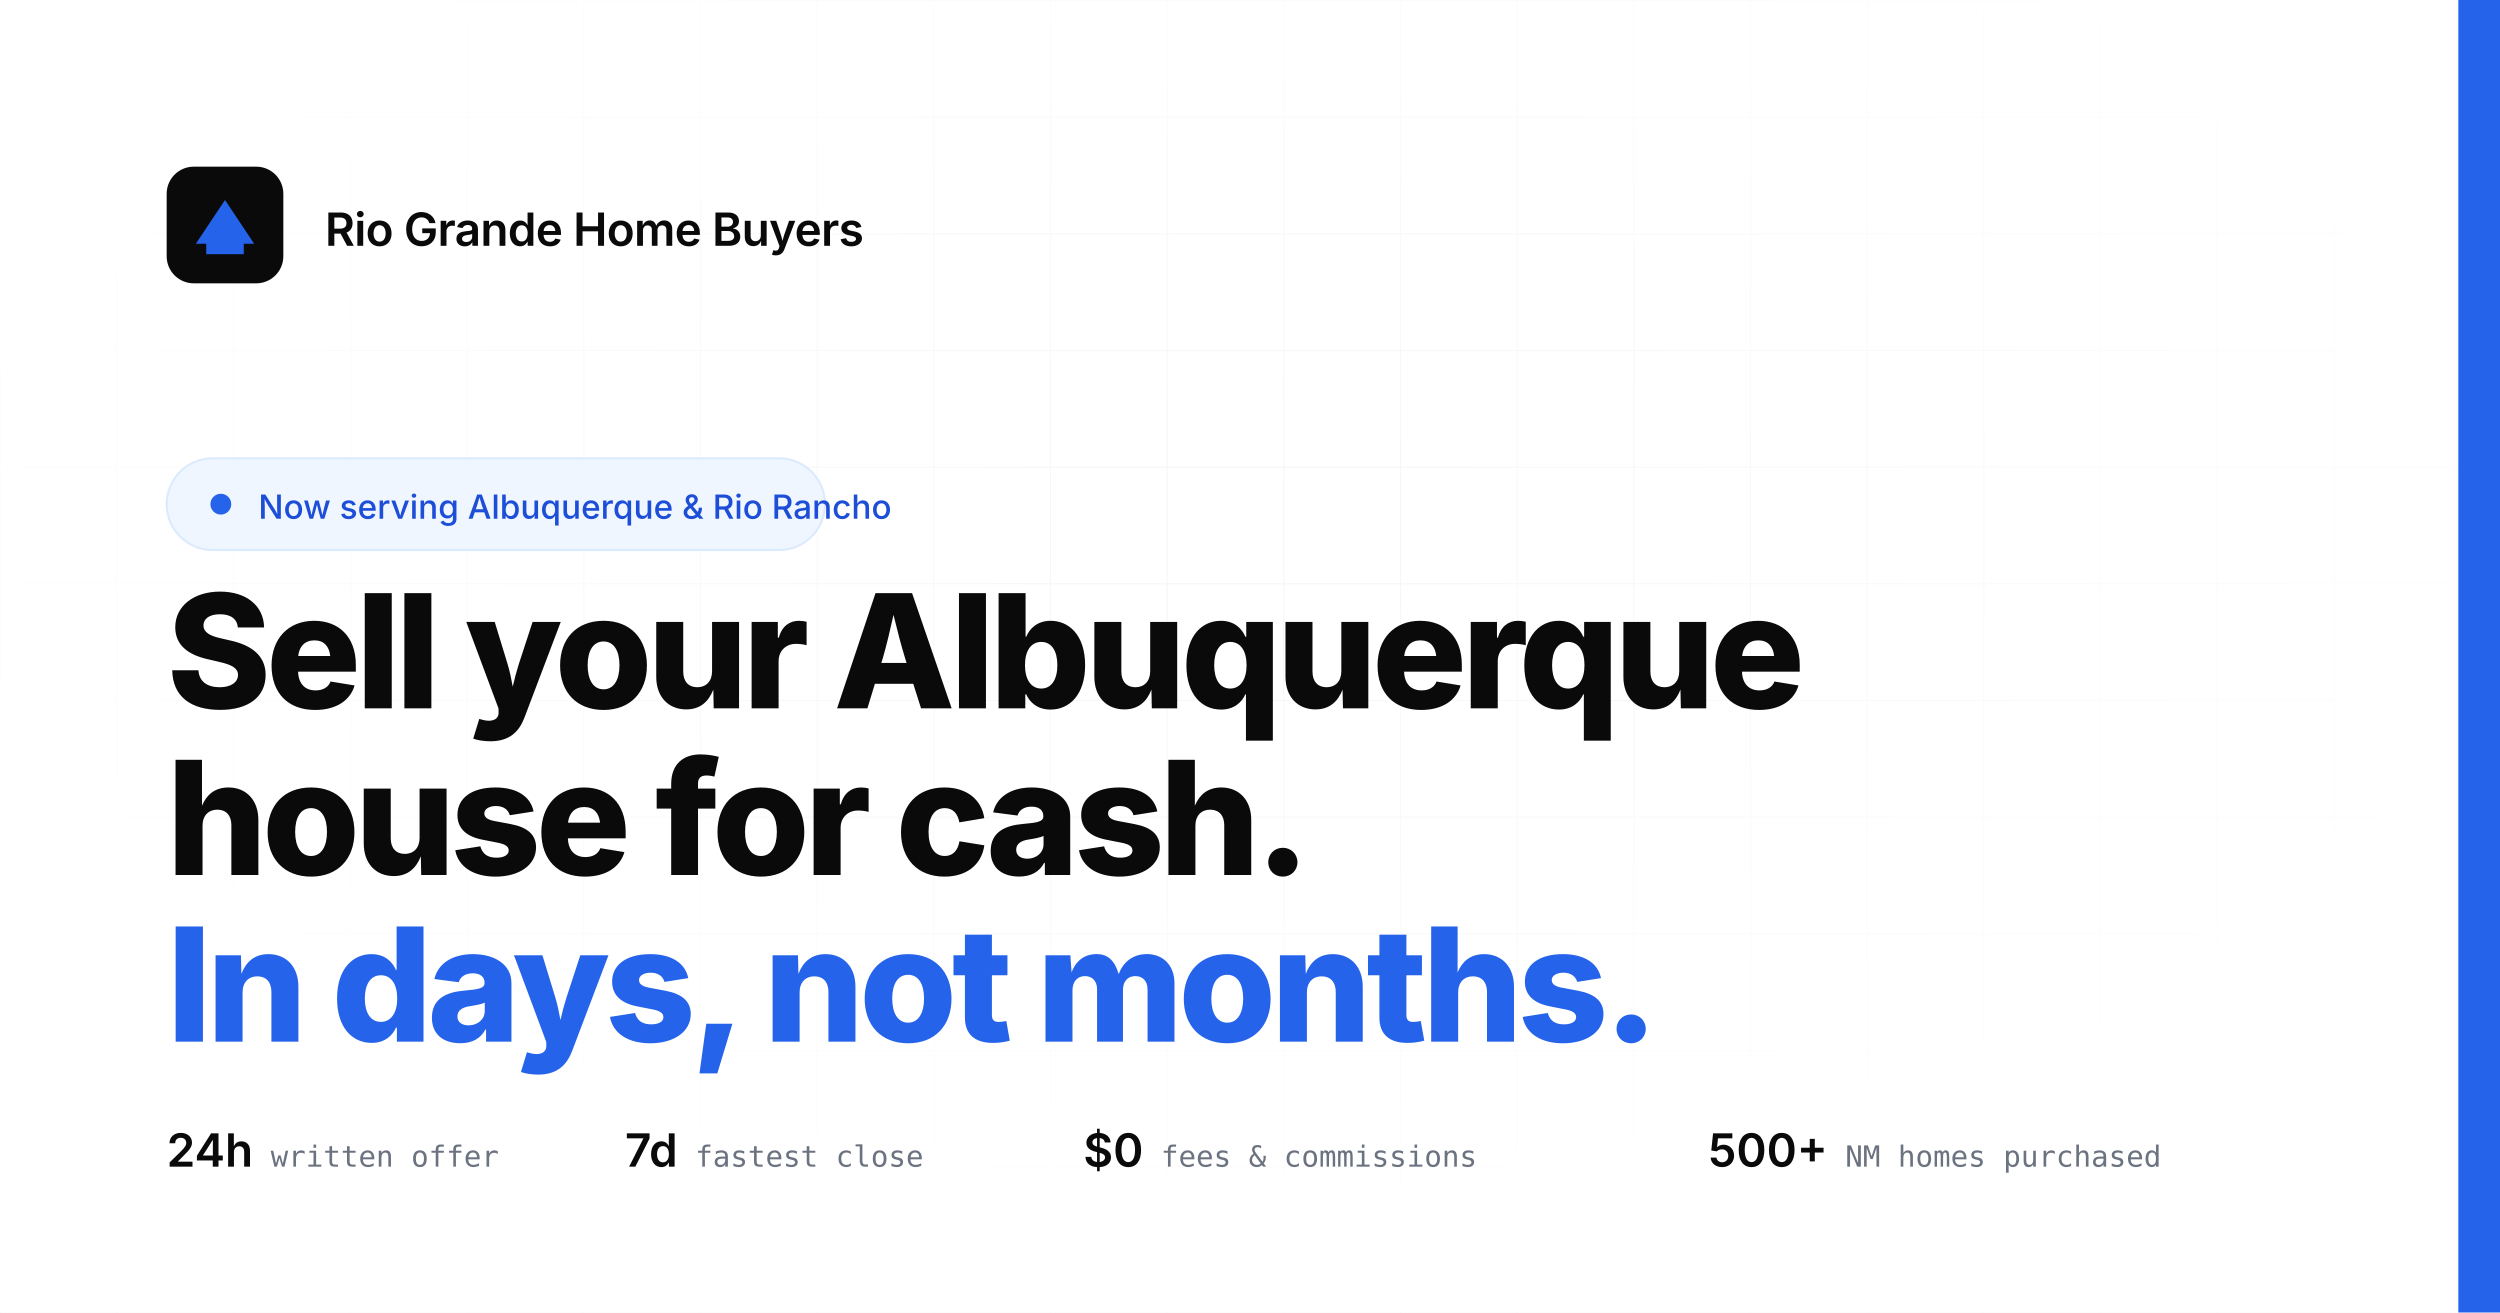
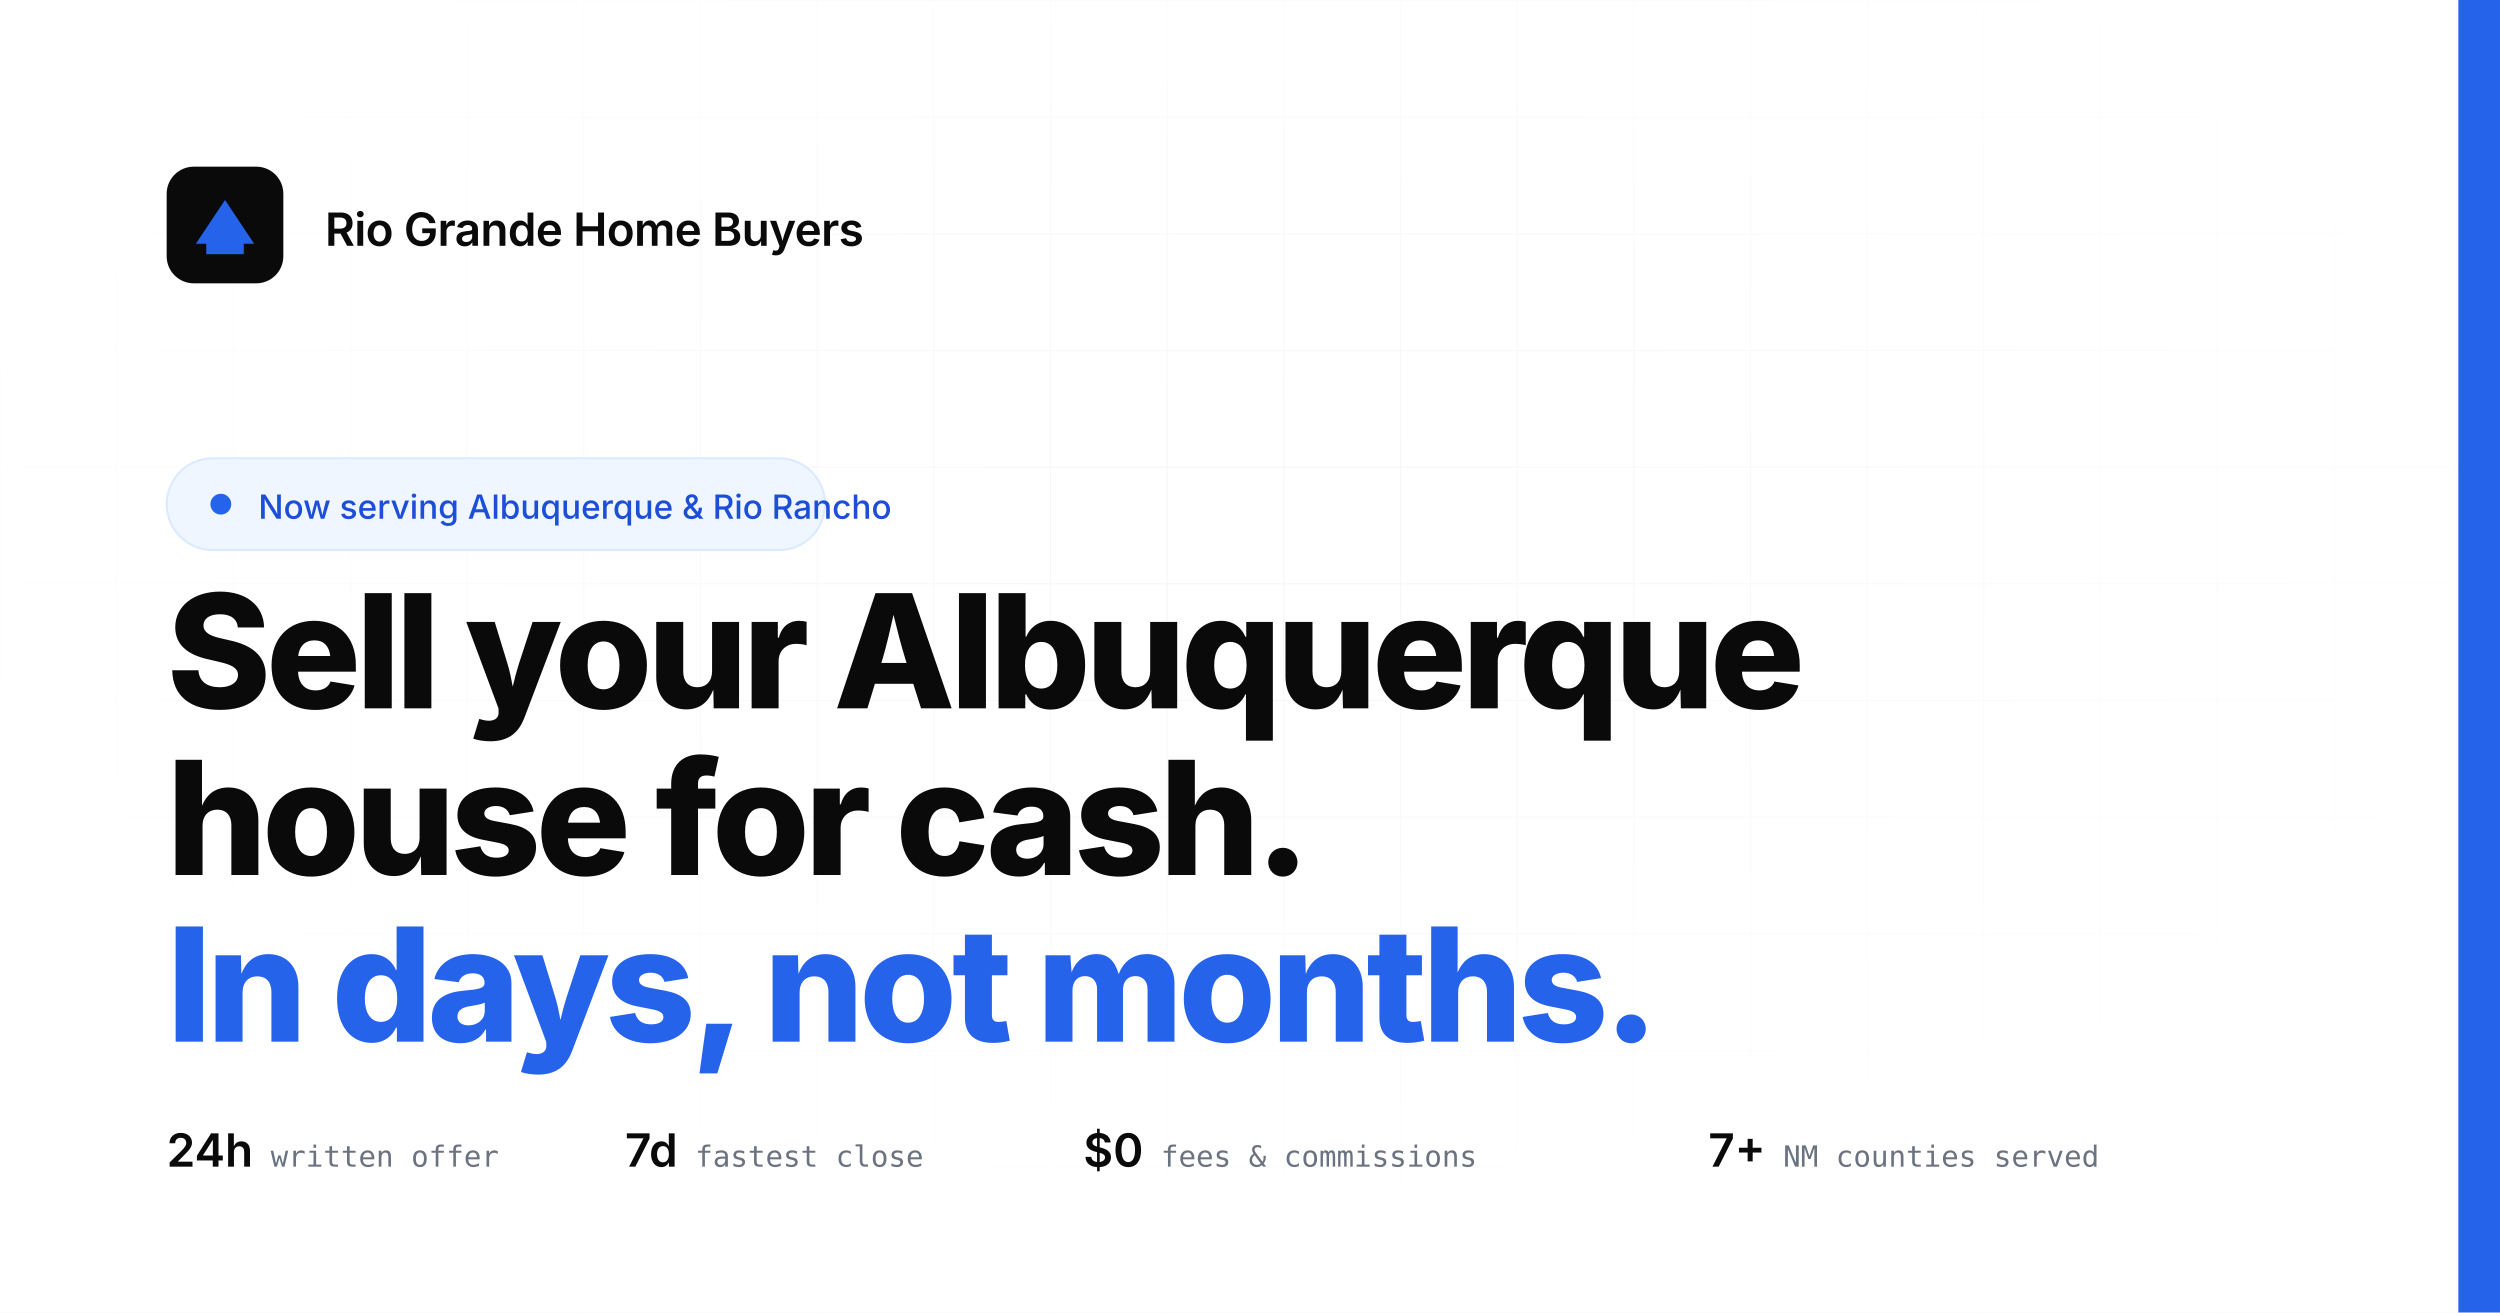
<svg xmlns="http://www.w3.org/2000/svg" viewBox="0 0 1200 630" font-family="Inter, -apple-system, BlinkMacSystemFont, 'Segoe UI', sans-serif">
  <rect width="1200" height="630" fill="#ffffff" />
  <defs>
    <pattern id="grid" width="56" height="56" patternUnits="userSpaceOnUse">
      <path d="M 56 0 L 0 0 0 56" fill="none" stroke="#0a0a0a" stroke-opacity="0.04" stroke-width="1" />
    </pattern>
    <radialGradient id="fade" cx="50%" cy="40%" r="60%">
      <stop offset="0%" stop-color="#fff" stop-opacity="0" />
      <stop offset="100%" stop-color="#fff" stop-opacity="1" />
    </radialGradient>
  </defs>
  <rect width="1200" height="630" fill="url(#grid)" />
  <rect width="1200" height="630" fill="url(#fade)" />
  <g transform="translate(80, 80)">
    <rect width="56" height="56" rx="13" fill="#0a0a0a" />
    <path d="M14 37 L28 16 L42 37 L37 37 L37 42 L19 42 L19 37 Z" fill="#2563eb" />
    <text x="76" y="38" font-size="22" font-weight="600" fill="#0a0a0a" letter-spacing="-0.3">Rio Grande Home Buyers</text>
  </g>
  <g transform="translate(80, 220)">
    <rect width="316" height="44" rx="22" fill="#eff6ff" stroke="#dbeafe" />
    <circle cx="26" cy="22" r="5" fill="#2563eb" />
    <text x="44" y="29" font-size="16" font-weight="500" fill="#1d4ed8">Now serving Albuquerque &amp; Rio Rancho</text>
  </g>
  <text x="80" y="340" font-size="76" font-weight="800" fill="#0a0a0a" letter-spacing="-2.5">Sell your Albuquerque</text>
  <text x="80" y="420" font-size="76" font-weight="800" fill="#0a0a0a" letter-spacing="-2.5">house for cash.</text>
  <text x="80" y="500" font-size="76" font-weight="800" fill="#2563eb" letter-spacing="-2.5">In days, not months.</text>
  <g transform="translate(80, 560)" font-family="JetBrains Mono, ui-monospace, monospace" font-size="14" fill="#6b7280">
    <text x="0" y="0">
      <tspan font-weight="600" fill="#0a0a0a" font-size="22" font-family="Inter">24h</tspan>  written offer</text>
    <text x="220" y="0">
      <tspan font-weight="600" fill="#0a0a0a" font-size="22" font-family="Inter">7d</tspan>  fastest close</text>
    <text x="440" y="0">
      <tspan font-weight="600" fill="#0a0a0a" font-size="22" font-family="Inter">$0</tspan>  fees &amp; commissions</text>
    <text x="740" y="0">
-       <tspan font-weight="600" fill="#0a0a0a" font-size="22" font-family="Inter">500+</tspan>  NM homes purchased</text>
+       <tspan font-weight="600" fill="#0a0a0a" font-size="22" font-family="Inter">7+</tspan>  NM counties served</text>
  </g>
  <rect x="1180" y="0" width="20" height="630" fill="#2563eb" />
</svg>
